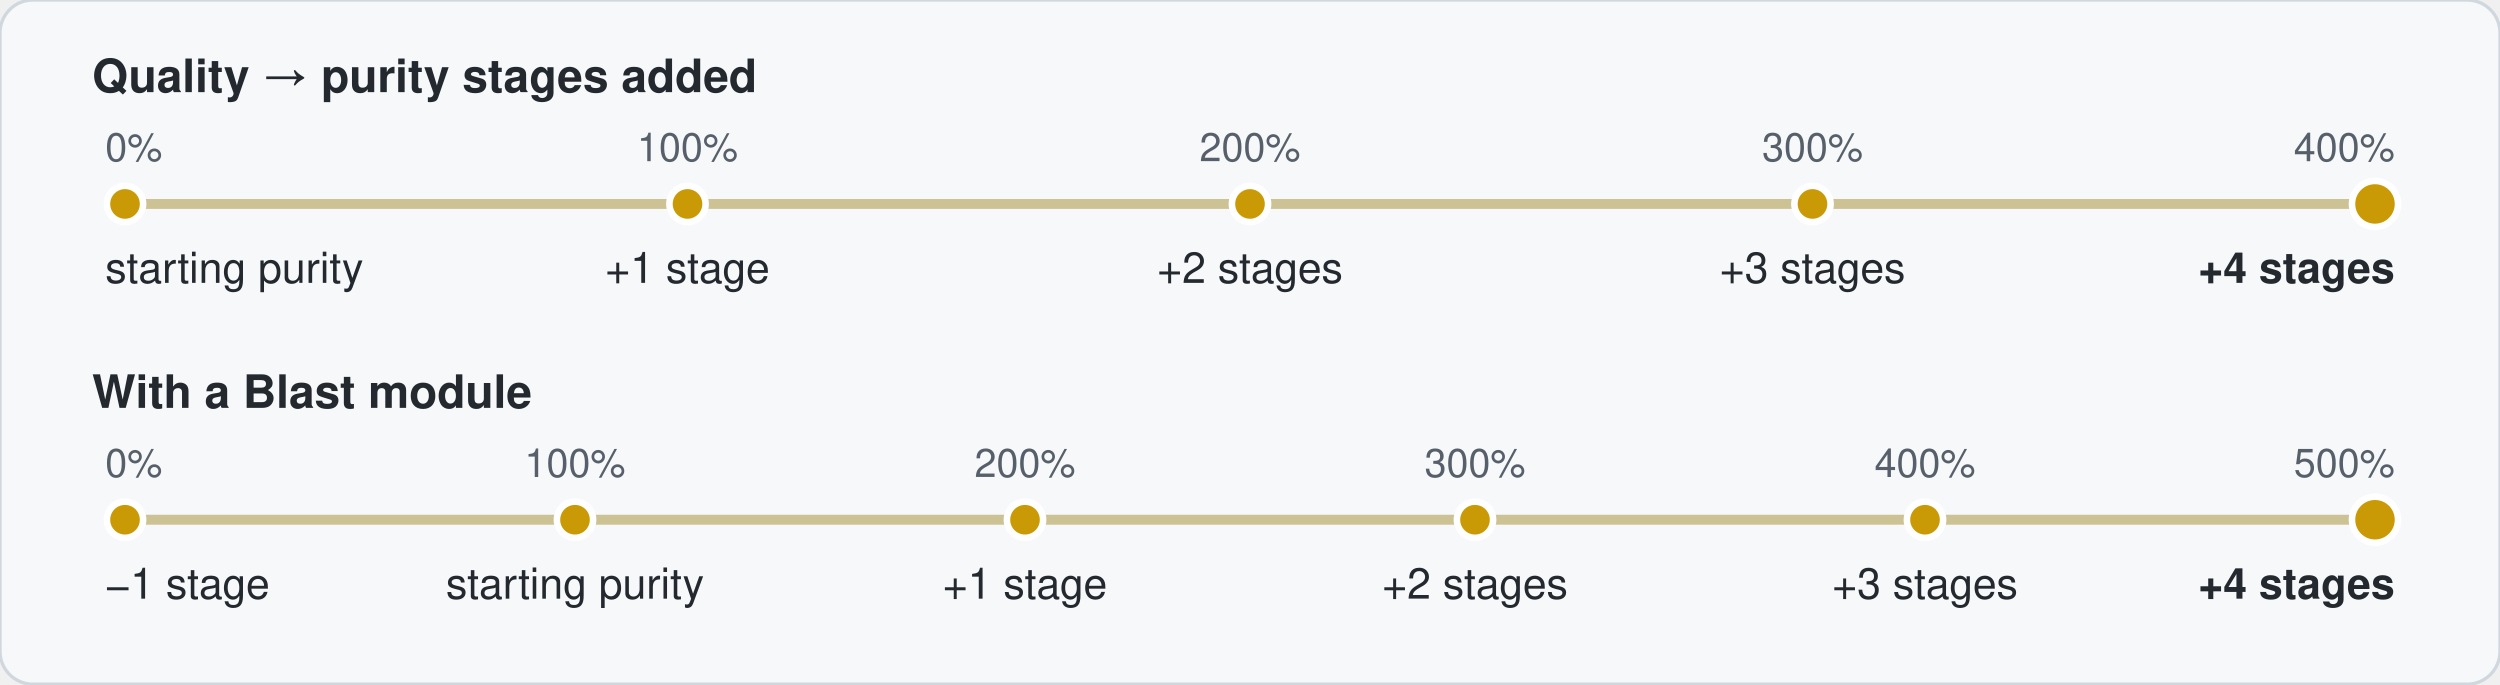
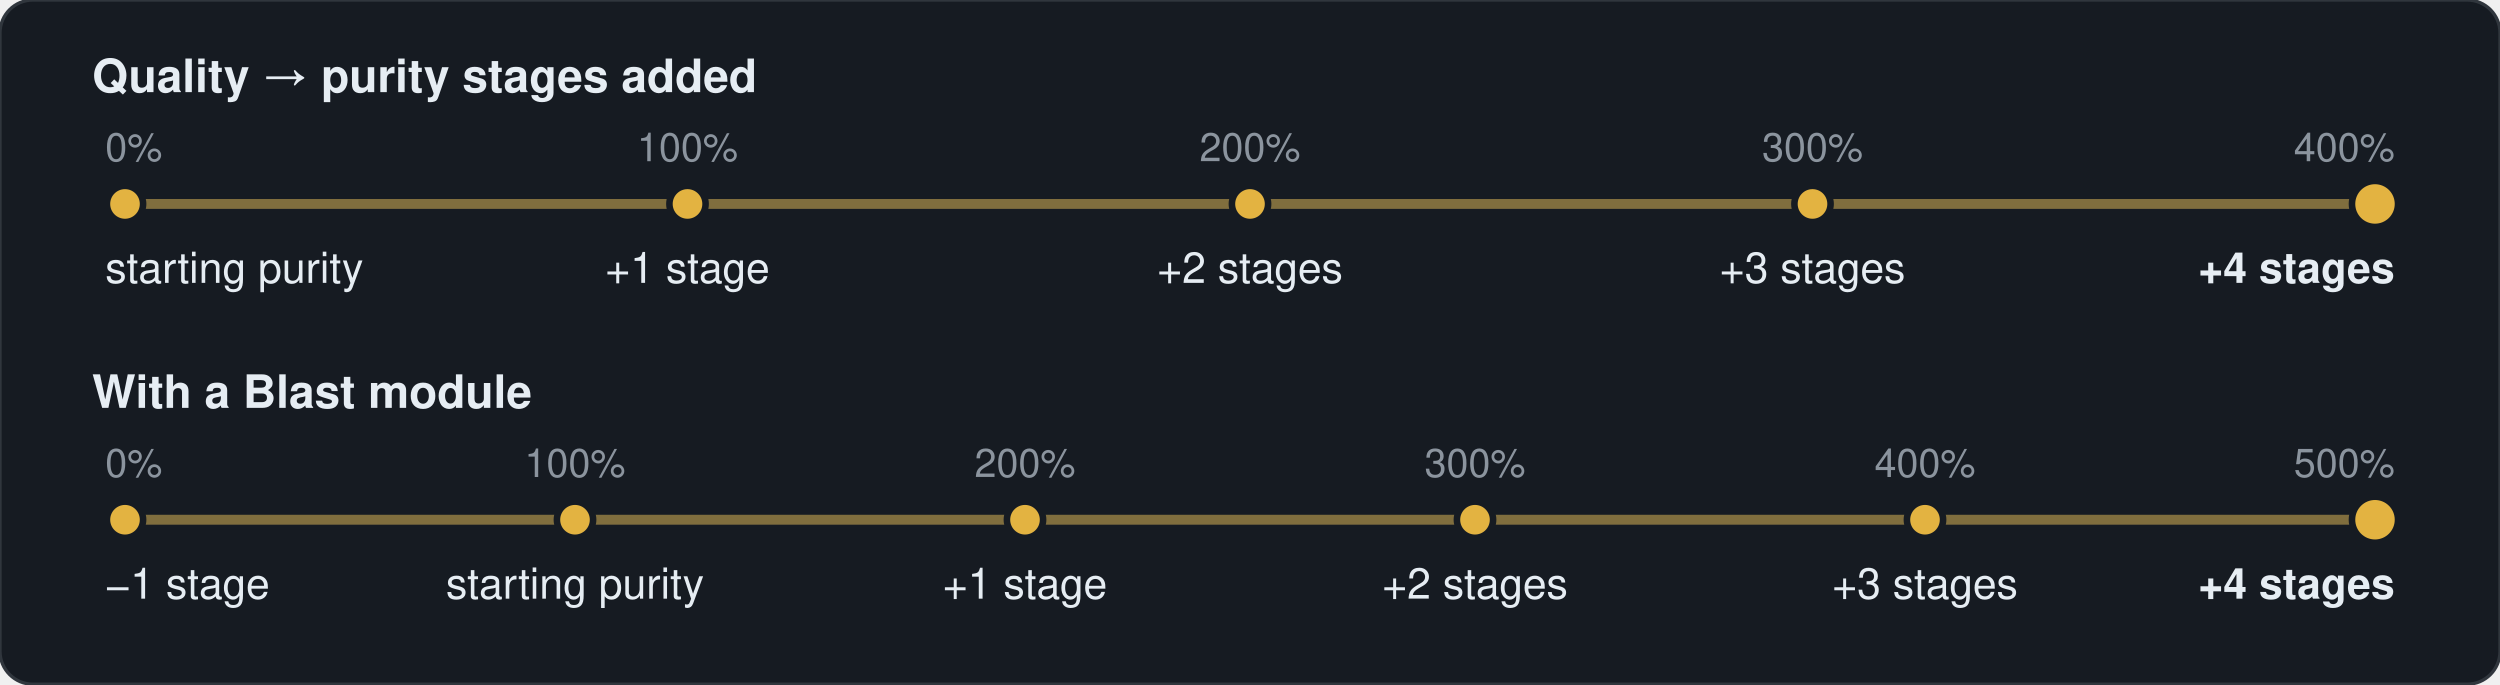
<svg xmlns="http://www.w3.org/2000/svg" width="760" height="208" viewBox="0 0 760 208" font-family="-apple-system, Segoe UI, Helvetica, Arial, sans-serif">
-   <rect width="760" height="208" rx="10" fill="#f6f8fa" stroke="#d0d7de" />
-   <text x="28" y="28" font-size="14" font-weight="600" fill="#24292f">Quality → purity stages added</text>
-   <line x1="38" y1="62" x2="722" y2="62" stroke="#d0d7de" stroke-width="3" stroke-linecap="round" />
-   <line x1="38" y1="62" x2="722" y2="62" stroke="#c99a06" stroke-opacity="0.35" stroke-width="3" stroke-linecap="round" />
-   <circle cx="38" cy="62" r="5.5" fill="#c99a06" stroke="#ffffff" stroke-width="2" />
-   <text x="32" y="49" font-size="12" text-anchor="start" fill="#57606a">0%</text>
-   <text x="32" y="86" font-size="13" text-anchor="start" fill="#24292f">starting purity</text>
-   <circle cx="209" cy="62" r="5.5" fill="#c99a06" stroke="#ffffff" stroke-width="2" />
-   <text x="209" y="49" font-size="12" text-anchor="middle" fill="#57606a">100%</text>
-   <text x="209" y="86" font-size="13" text-anchor="middle" fill="#24292f">+1 stage</text>
-   <circle cx="380" cy="62" r="5.5" fill="#c99a06" stroke="#ffffff" stroke-width="2" />
-   <text x="380" y="49" font-size="12" text-anchor="middle" fill="#57606a">200%</text>
-   <text x="380" y="86" font-size="13" text-anchor="middle" fill="#24292f">+2 stages</text>
-   <circle cx="551" cy="62" r="5.5" fill="#c99a06" stroke="#ffffff" stroke-width="2" />
-   <text x="551" y="49" font-size="12" text-anchor="middle" fill="#57606a">300%</text>
-   <text x="551" y="86" font-size="13" text-anchor="middle" fill="#24292f">+3 stages</text>
-   <circle cx="722" cy="62" r="7" fill="#c99a06" stroke="#ffffff" stroke-width="2" />
-   <text x="728" y="49" font-size="12" text-anchor="end" fill="#57606a">400%</text>
-   <text x="728" y="86" font-size="13" text-anchor="end" fill="#24292f" font-weight="600">+4 stages</text>
-   <text x="28" y="124" font-size="14" font-weight="600" fill="#24292f">With a Blast module</text>
-   <line x1="38" y1="158" x2="722" y2="158" stroke="#d0d7de" stroke-width="3" stroke-linecap="round" />
-   <line x1="38" y1="158" x2="722" y2="158" stroke="#c99a06" stroke-opacity="0.35" stroke-width="3" stroke-linecap="round" />
-   <circle cx="38" cy="158" r="5.5" fill="#c99a06" stroke="#ffffff" stroke-width="2" />
-   <text x="32" y="145" font-size="12" text-anchor="start" fill="#57606a">0%</text>
-   <text x="32" y="182" font-size="13" text-anchor="start" fill="#24292f">−1 stage</text>
-   <circle cx="174.8" cy="158" r="5.5" fill="#c99a06" stroke="#ffffff" stroke-width="2" />
-   <text x="174.8" y="145" font-size="12" text-anchor="middle" fill="#57606a">100%</text>
-   <text x="174.8" y="182" font-size="13" text-anchor="middle" fill="#24292f">starting purity</text>
-   <circle cx="311.6" cy="158" r="5.5" fill="#c99a06" stroke="#ffffff" stroke-width="2" />
-   <text x="311.6" y="145" font-size="12" text-anchor="middle" fill="#57606a">200%</text>
-   <text x="311.6" y="182" font-size="13" text-anchor="middle" fill="#24292f">+1 stage</text>
-   <circle cx="448.4" cy="158" r="5.5" fill="#c99a06" stroke="#ffffff" stroke-width="2" />
-   <text x="448.4" y="145" font-size="12" text-anchor="middle" fill="#57606a">300%</text>
-   <text x="448.4" y="182" font-size="13" text-anchor="middle" fill="#24292f">+2 stages</text>
-   <circle cx="585.2" cy="158" r="5.5" fill="#c99a06" stroke="#ffffff" stroke-width="2" />
-   <text x="585.2" y="145" font-size="12" text-anchor="middle" fill="#57606a">400%</text>
-   <text x="585.2" y="182" font-size="13" text-anchor="middle" fill="#24292f">+3 stages</text>
-   <circle cx="722" cy="158" r="7" fill="#c99a06" stroke="#ffffff" stroke-width="2" />
-   <text x="728" y="145" font-size="12" text-anchor="end" fill="#57606a">500%</text>
-   <text x="728" y="182" font-size="13" text-anchor="end" fill="#24292f" font-weight="600">+4 stages</text>
+   <rect width="760" height="208" rx="10" fill="#161b22" stroke="#30363d" />
+   <text x="28" y="28" font-size="14" font-weight="600" fill="#e6edf3">Quality → purity stages added</text>
+   <line x1="38" y1="62" x2="722" y2="62" stroke="#30363d" stroke-width="3" stroke-linecap="round" />
+   <line x1="38" y1="62" x2="722" y2="62" stroke="#e3b341" stroke-opacity="0.45" stroke-width="3" stroke-linecap="round" />
+   <circle cx="38" cy="62" r="5.5" fill="#e3b341" stroke="#161b22" stroke-width="2" />
+   <text x="32" y="49" font-size="12" text-anchor="start" fill="#8b949e">0%</text>
+   <text x="32" y="86" font-size="13" text-anchor="start" fill="#e6edf3">starting purity</text>
+   <circle cx="209" cy="62" r="5.5" fill="#e3b341" stroke="#161b22" stroke-width="2" />
+   <text x="209" y="49" font-size="12" text-anchor="middle" fill="#8b949e">100%</text>
+   <text x="209" y="86" font-size="13" text-anchor="middle" fill="#e6edf3">+1 stage</text>
+   <circle cx="380" cy="62" r="5.5" fill="#e3b341" stroke="#161b22" stroke-width="2" />
+   <text x="380" y="49" font-size="12" text-anchor="middle" fill="#8b949e">200%</text>
+   <text x="380" y="86" font-size="13" text-anchor="middle" fill="#e6edf3">+2 stages</text>
+   <circle cx="551" cy="62" r="5.5" fill="#e3b341" stroke="#161b22" stroke-width="2" />
+   <text x="551" y="49" font-size="12" text-anchor="middle" fill="#8b949e">300%</text>
+   <text x="551" y="86" font-size="13" text-anchor="middle" fill="#e6edf3">+3 stages</text>
+   <circle cx="722" cy="62" r="7" fill="#e3b341" stroke="#161b22" stroke-width="2" />
+   <text x="728" y="49" font-size="12" text-anchor="end" fill="#8b949e">400%</text>
+   <text x="728" y="86" font-size="13" text-anchor="end" fill="#e6edf3" font-weight="600">+4 stages</text>
+   <text x="28" y="124" font-size="14" font-weight="600" fill="#e6edf3">With a Blast module</text>
+   <line x1="38" y1="158" x2="722" y2="158" stroke="#30363d" stroke-width="3" stroke-linecap="round" />
+   <line x1="38" y1="158" x2="722" y2="158" stroke="#e3b341" stroke-opacity="0.45" stroke-width="3" stroke-linecap="round" />
+   <circle cx="38" cy="158" r="5.5" fill="#e3b341" stroke="#161b22" stroke-width="2" />
+   <text x="32" y="145" font-size="12" text-anchor="start" fill="#8b949e">0%</text>
+   <text x="32" y="182" font-size="13" text-anchor="start" fill="#e6edf3">−1 stage</text>
+   <circle cx="174.8" cy="158" r="5.5" fill="#e3b341" stroke="#161b22" stroke-width="2" />
+   <text x="174.8" y="145" font-size="12" text-anchor="middle" fill="#8b949e">100%</text>
+   <text x="174.8" y="182" font-size="13" text-anchor="middle" fill="#e6edf3">starting purity</text>
+   <circle cx="311.6" cy="158" r="5.5" fill="#e3b341" stroke="#161b22" stroke-width="2" />
+   <text x="311.6" y="145" font-size="12" text-anchor="middle" fill="#8b949e">200%</text>
+   <text x="311.6" y="182" font-size="13" text-anchor="middle" fill="#e6edf3">+1 stage</text>
+   <circle cx="448.4" cy="158" r="5.5" fill="#e3b341" stroke="#161b22" stroke-width="2" />
+   <text x="448.4" y="145" font-size="12" text-anchor="middle" fill="#8b949e">300%</text>
+   <text x="448.4" y="182" font-size="13" text-anchor="middle" fill="#e6edf3">+2 stages</text>
+   <circle cx="585.2" cy="158" r="5.5" fill="#e3b341" stroke="#161b22" stroke-width="2" />
+   <text x="585.2" y="145" font-size="12" text-anchor="middle" fill="#8b949e">400%</text>
+   <text x="585.2" y="182" font-size="13" text-anchor="middle" fill="#e6edf3">+3 stages</text>
+   <circle cx="722" cy="158" r="7" fill="#e3b341" stroke="#161b22" stroke-width="2" />
+   <text x="728" y="145" font-size="12" text-anchor="end" fill="#8b949e">500%</text>
+   <text x="728" y="182" font-size="13" text-anchor="end" fill="#e6edf3" font-weight="600">+4 stages</text>
</svg>
